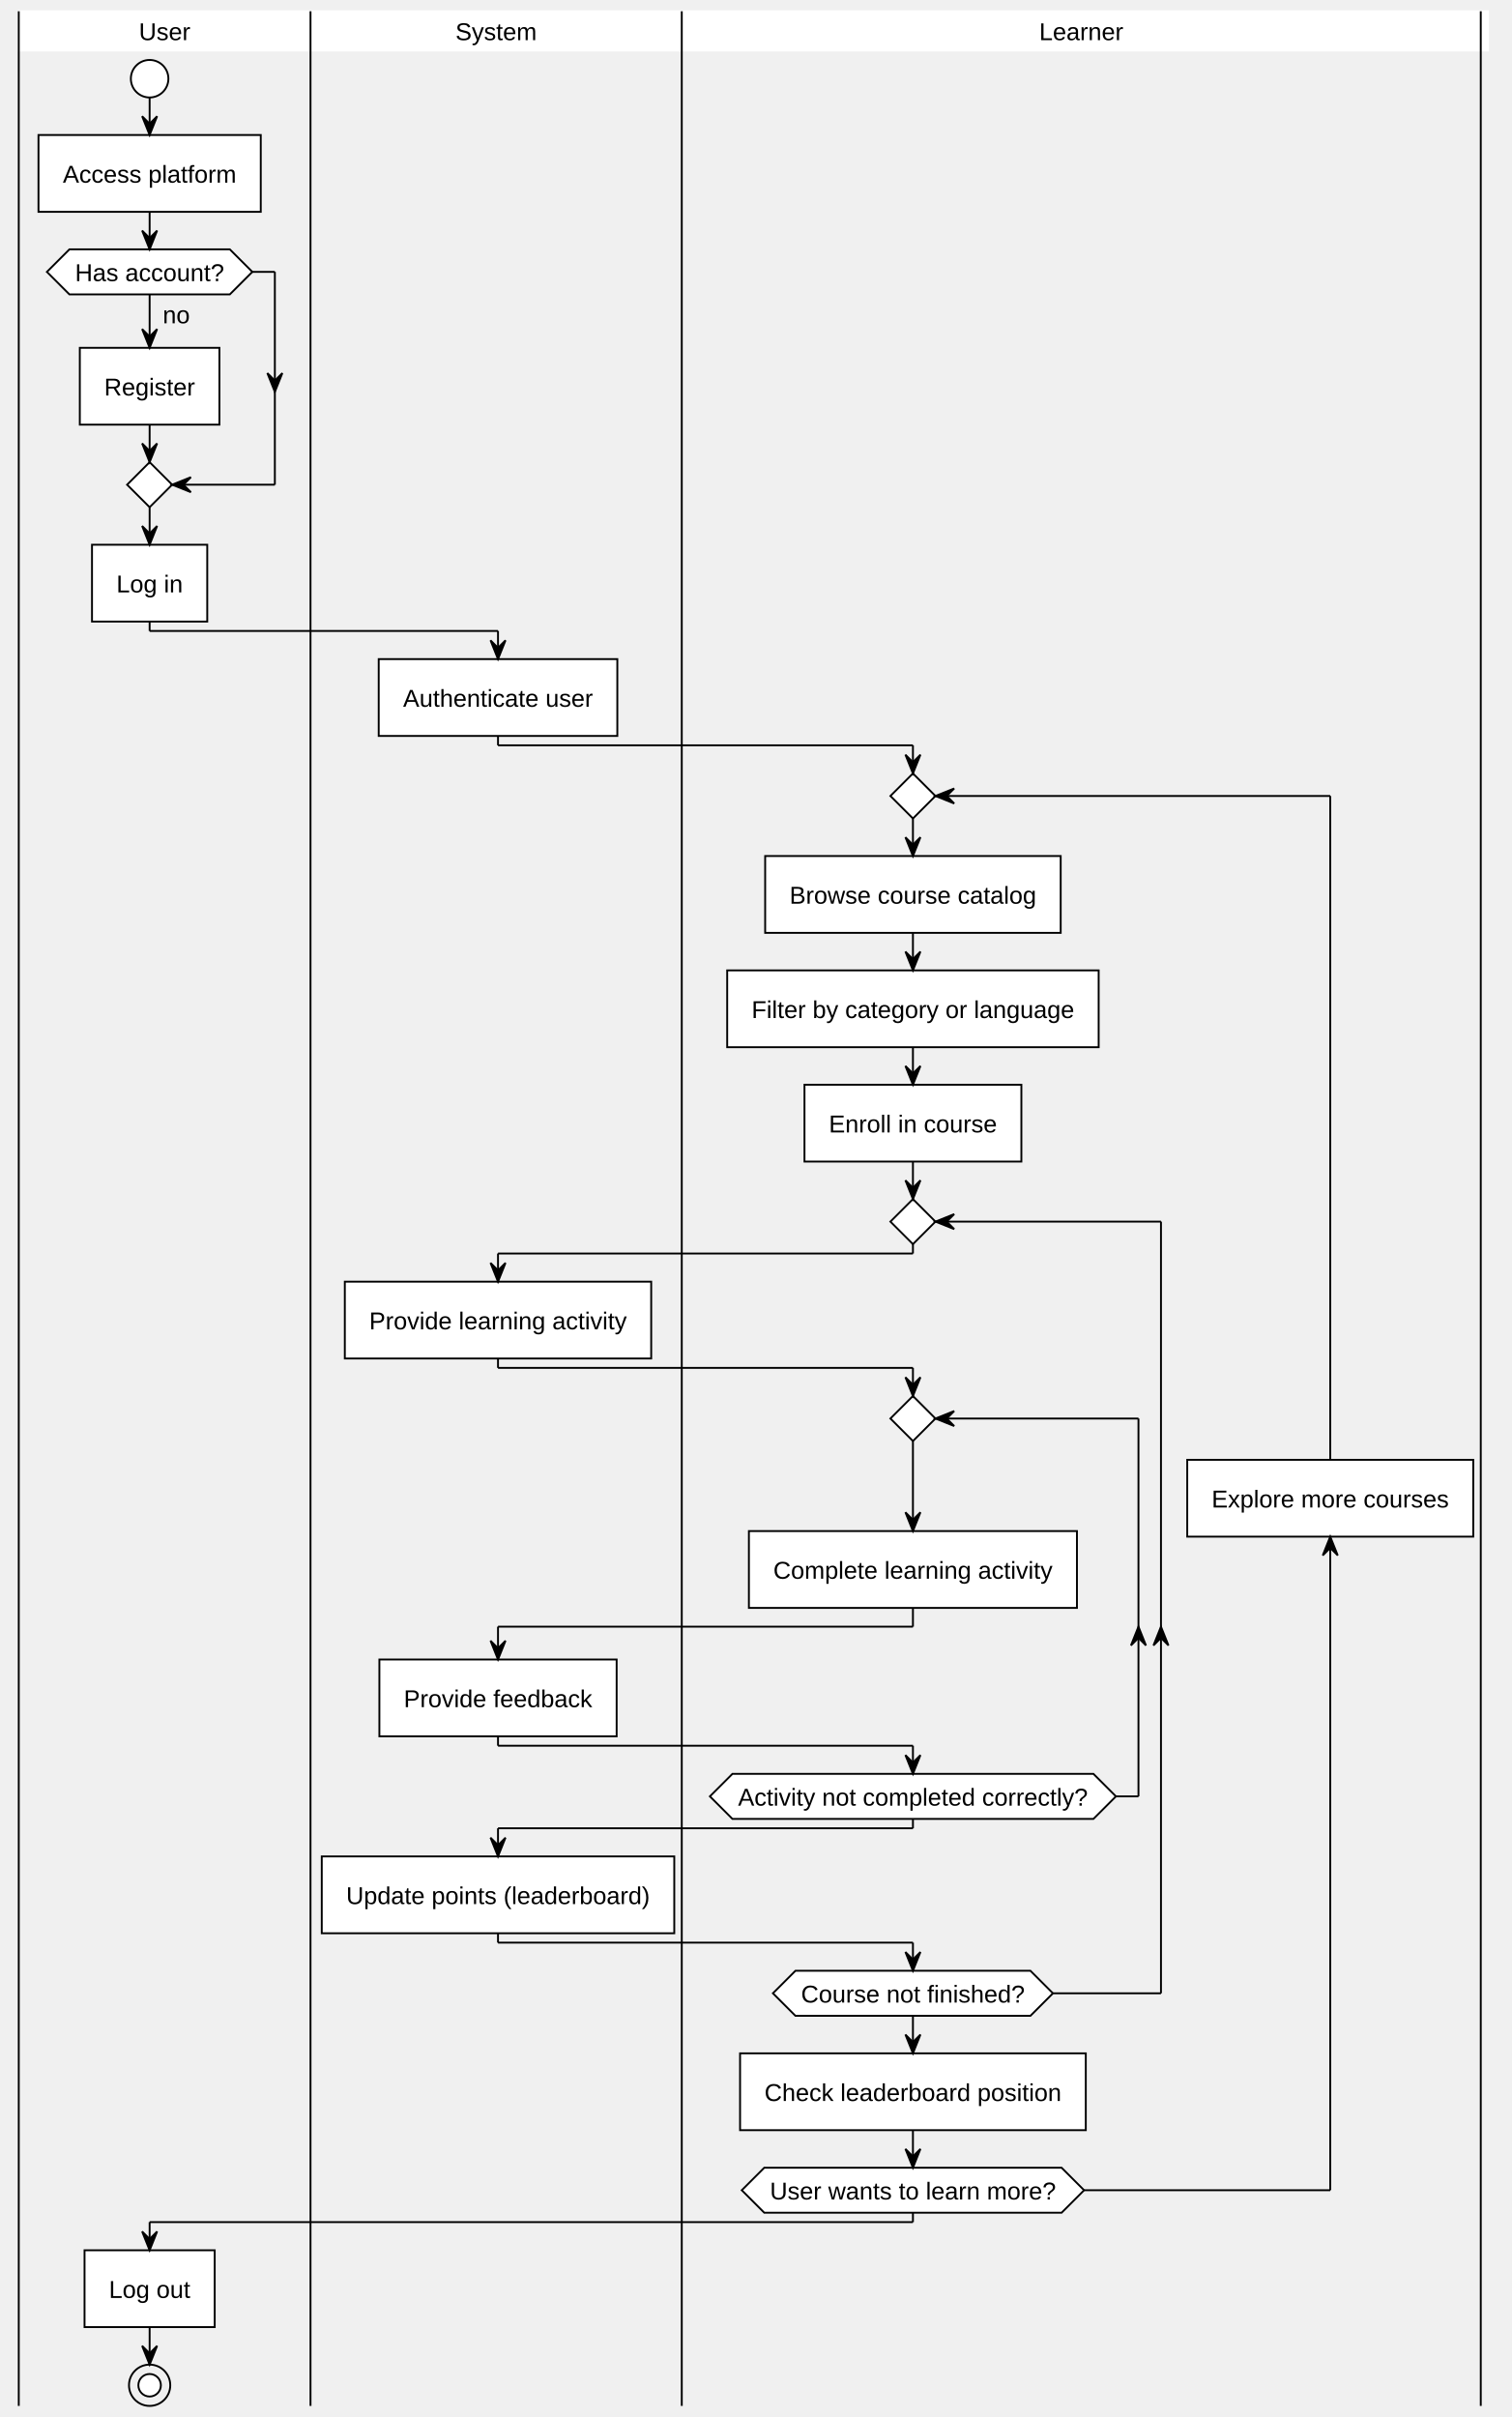
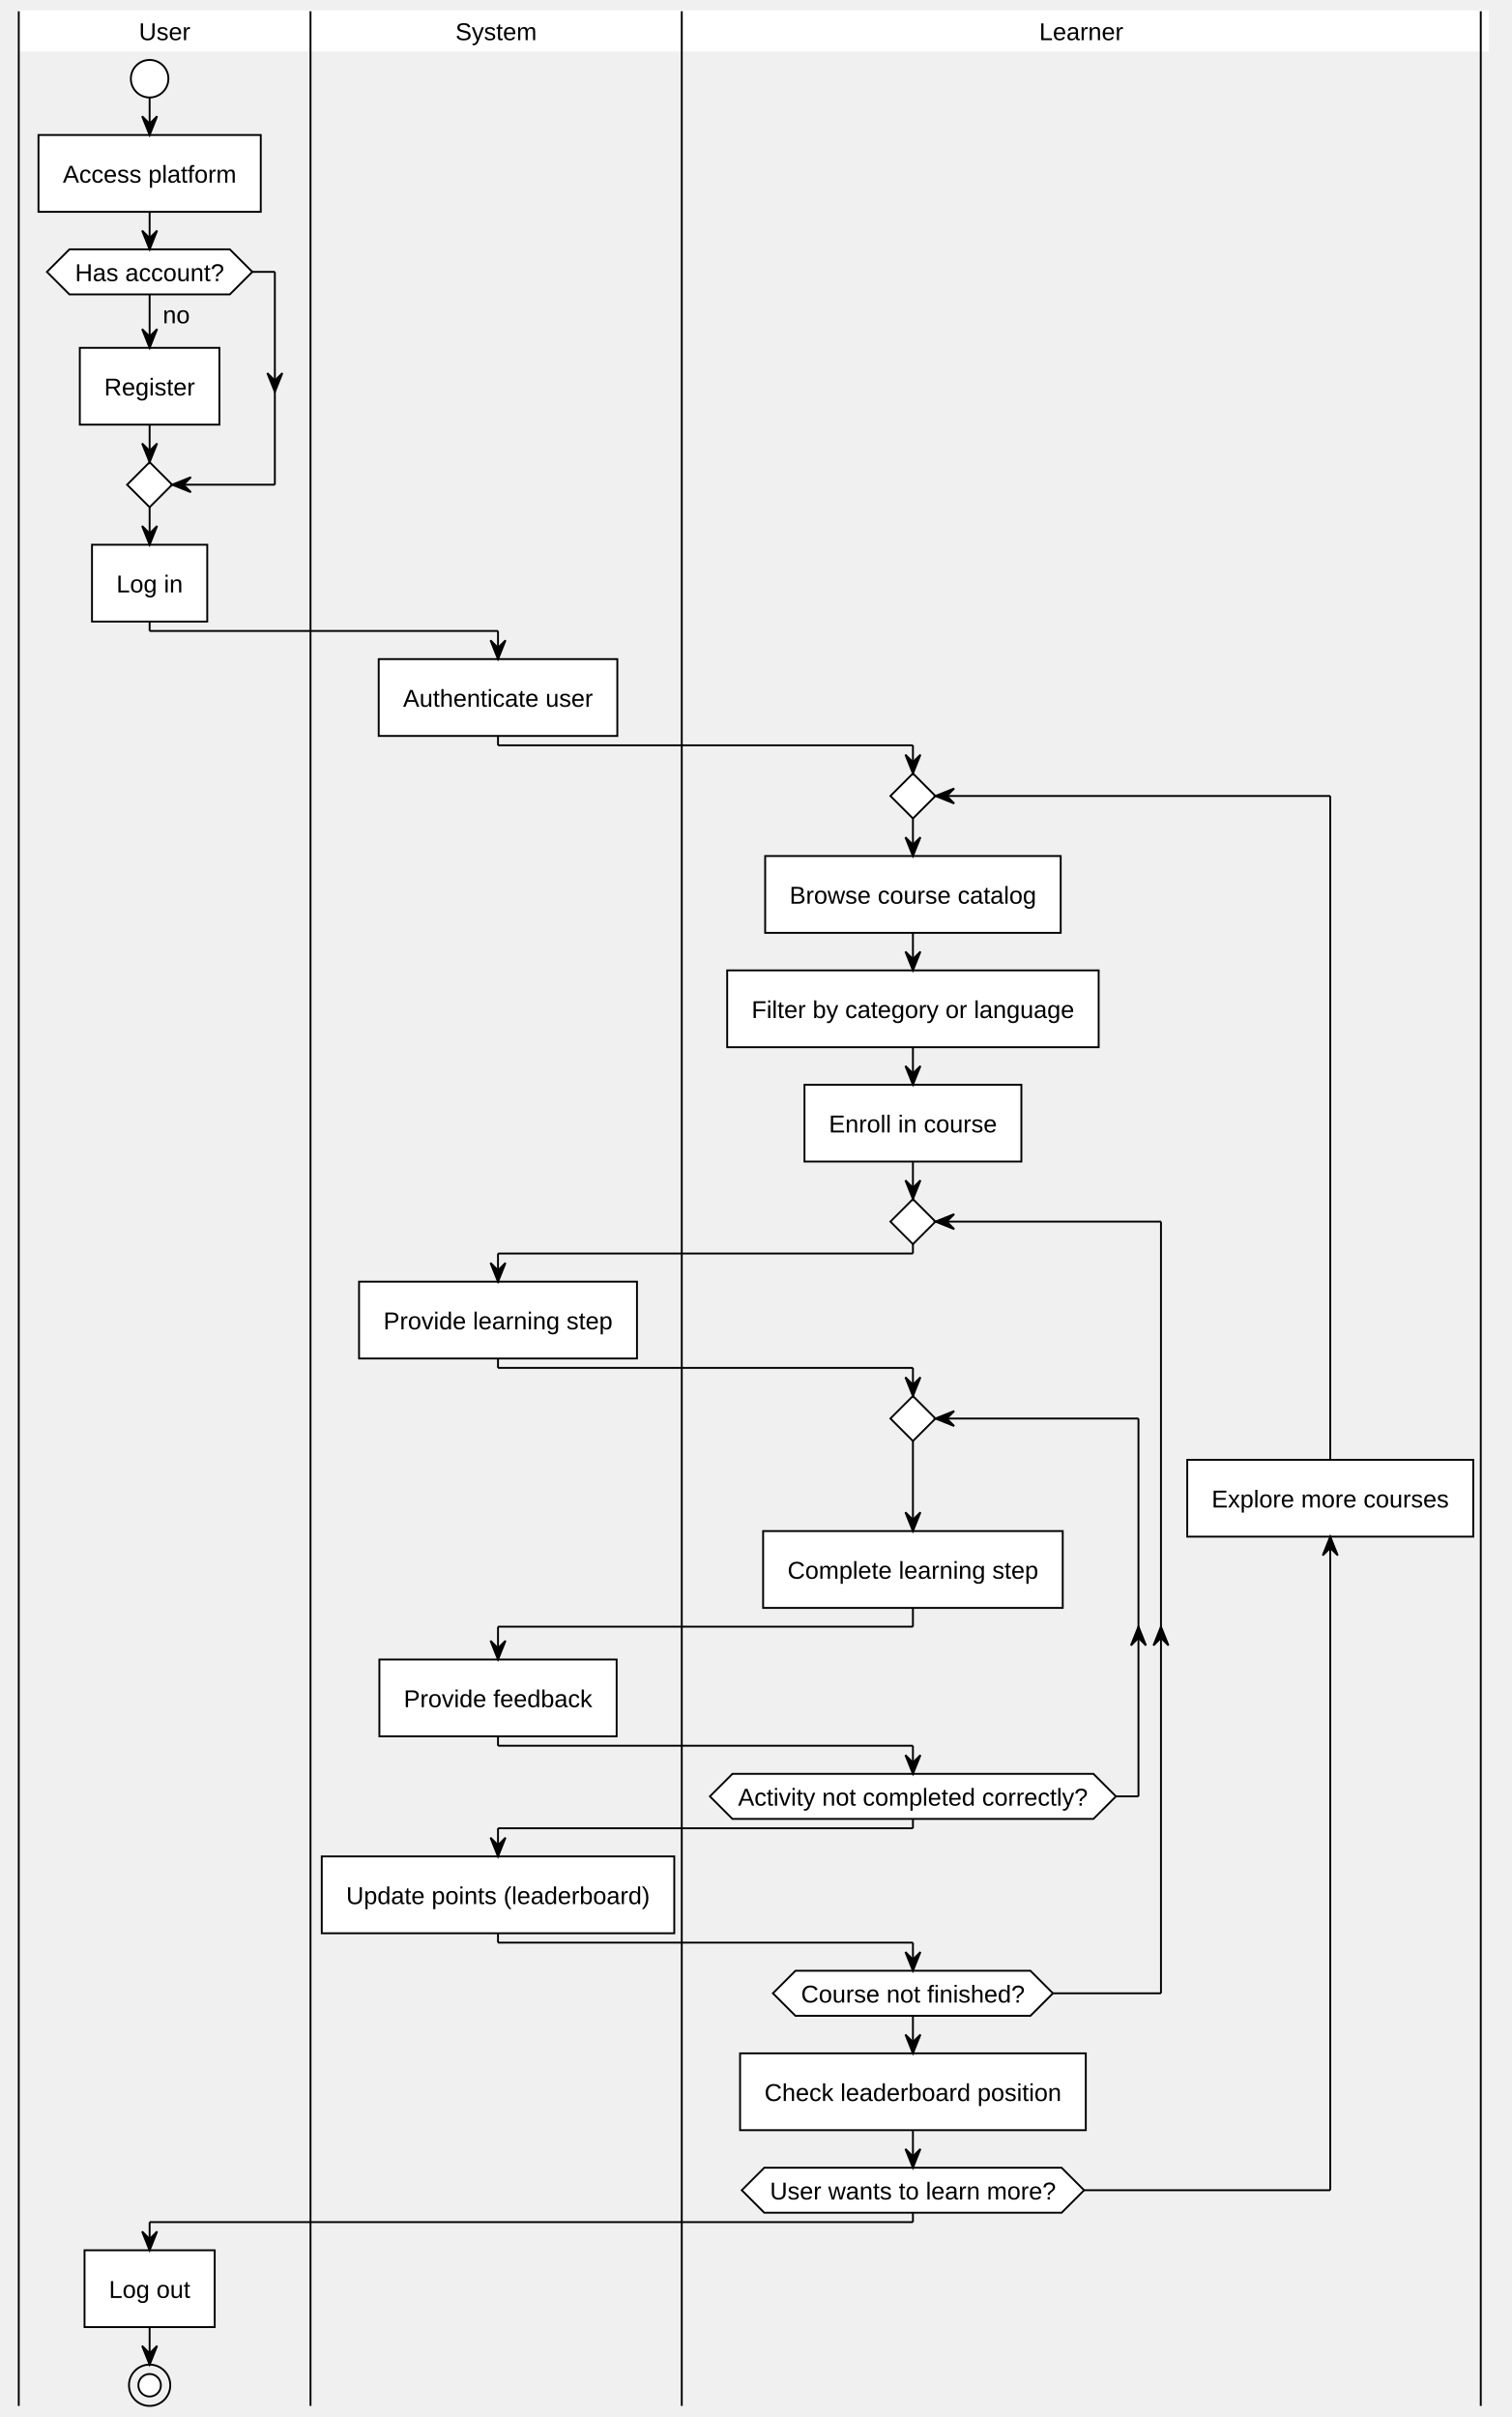
<svg xmlns="http://www.w3.org/2000/svg" contentStyleType="text/css" data-diagram-type="ACTIVITY" height="1476.979px" preserveAspectRatio="none" style="width:923px;height:1476px;background:#FFFFFF;" version="1.1" viewBox="0 0 923 1476" width="923.542px" zoomAndPan="magnify">
  <defs />
  <g>
    <rect fill="#FFFFFF" height="24.004" style="stroke:#FFFFFF;stroke-width:1.146;" width="897.21" x="11.458" y="6.875" />
    <ellipse cx="91.376" cy="48.066" fill="#FFFFFF" rx="11.458" ry="11.458" style="stroke:#000000;stroke-width:1.146;" />
    <rect fill="#FFFFFF" height="46.92" style="stroke:#000000;stroke-width:1.146;" width="135.75" x="23.5" y="82.441" />
    <text fill="#000000" font-family="Arial" font-size="14.896" lengthAdjust="spacing" textLength="105.958" x="38.396" y="111.553">Access platform</text>
    <rect fill="#FFFFFF" height="46.92" style="stroke:#000000;stroke-width:1.146;" width="85.258" x="48.746" y="212.405" />
    <text fill="#000000" font-family="Arial" font-size="14.896" lengthAdjust="spacing" textLength="55.467" x="63.642" y="241.517">Register</text>
    <polygon fill="#FFFFFF" points="42.396,152.278,140.355,152.278,154.105,166.028,140.355,179.778,42.396,179.778,28.646,166.028,42.396,152.278" style="stroke:#000000;stroke-width:1.146;" />
    <text fill="#000000" font-family="Arial" font-size="14.896" lengthAdjust="spacing" textLength="16.569" x="99.396" y="197.432">no</text>
    <text fill="#000000" font-family="Arial" font-size="14.896" lengthAdjust="spacing" textLength="91.084" x="45.833" y="171.68">Has account?</text>
    <polygon fill="#FFFFFF" points="91.376,282.242,105.126,295.992,91.376,309.742,77.626,295.992,91.376,282.242" style="stroke:#000000;stroke-width:1.146;" />
    <rect fill="#FFFFFF" height="46.92" style="stroke:#000000;stroke-width:1.146;" width="70.377" x="56.187" y="332.659" />
    <text fill="#000000" font-family="Arial" font-size="14.896" lengthAdjust="spacing" textLength="40.585" x="71.083" y="361.771">Log in</text>
    <rect fill="#FFFFFF" height="46.92" style="stroke:#000000;stroke-width:1.146;" width="79.49" x="51.63" y="1374.178" />
    <text fill="#000000" font-family="Arial" font-size="14.896" lengthAdjust="spacing" textLength="49.699" x="66.526" y="1403.289">Log out</text>
    <ellipse cx="91.376" cy="1456.619" fill="none" rx="12.604" ry="12.604" style="stroke:#000000;stroke-width:1.146;" />
    <ellipse cx="91.376" cy="1456.619" fill="#FFFFFF" rx="6.875" ry="6.875" style="stroke:#000000;stroke-width:1.146;" />
    <line style="stroke:#000000;stroke-width:1.146;" x1="11.458" x2="11.458" y1="6.875" y2="1469.223" />
    <rect fill="#FFFFFF" height="46.92" style="stroke:#000000;stroke-width:1.146;" width="145.722" x="231.279" y="402.496" />
    <text fill="#000000" font-family="Arial" font-size="14.896" lengthAdjust="spacing" textLength="115.93" x="246.174" y="431.608">Authenticate user</text>
-     <rect fill="#FFFFFF" height="46.92" style="stroke:#000000;stroke-width:1.146;" width="187.1" x="210.589" y="782.678" />
-     <text fill="#000000" font-family="Arial" font-size="14.896" lengthAdjust="spacing" textLength="157.308" x="225.485" y="811.789">Provide learning activity</text>
+     <rect fill="#FFFFFF" height="46.92" style="stroke:#000000;stroke-width:1.146;" width="169.731" x="219.274" y="782.678" />
+     <text fill="#000000" font-family="Arial" font-size="14.896" lengthAdjust="spacing" textLength="139.939" x="234.17" y="811.789">Provide learning step</text>
    <rect fill="#FFFFFF" height="46.92" style="stroke:#000000;stroke-width:1.146;" width="144.893" x="231.693" y="1013.416" />
    <text fill="#000000" font-family="Arial" font-size="14.896" lengthAdjust="spacing" textLength="115.101" x="246.589" y="1042.528">Provide feedback</text>
    <rect fill="#FFFFFF" height="46.92" style="stroke:#000000;stroke-width:1.146;" width="215.277" x="196.501" y="1133.67" />
    <text fill="#000000" font-family="Arial" font-size="14.896" lengthAdjust="spacing" textLength="185.485" x="211.397" y="1162.782">Update points (leaderboard)</text>
    <line style="stroke:#000000;stroke-width:1.146;" x1="189.626" x2="189.626" y1="6.875" y2="1469.223" />
    <rect fill="#FFFFFF" height="46.92" style="stroke:#000000;stroke-width:1.146;" width="180.481" x="467.29" y="522.75" />
    <text fill="#000000" font-family="Arial" font-size="14.896" lengthAdjust="spacing" textLength="150.689" x="482.186" y="551.861">Browse course catalog</text>
    <rect fill="#FFFFFF" height="46.92" style="stroke:#000000;stroke-width:1.146;" width="226.856" x="444.103" y="592.587" />
    <text fill="#000000" font-family="Arial" font-size="14.896" lengthAdjust="spacing" textLength="197.064" x="458.999" y="621.698">Filter by category or language</text>
    <rect fill="#FFFFFF" height="46.92" style="stroke:#000000;stroke-width:1.146;" width="132.455" x="491.303" y="662.424" />
    <text fill="#000000" font-family="Arial" font-size="14.896" lengthAdjust="spacing" textLength="102.663" x="506.199" y="691.536">Enroll in course</text>
-     <rect fill="#FFFFFF" height="46.92" style="stroke:#000000;stroke-width:1.146;" width="200.345" x="457.358" y="934.986" />
-     <text fill="#000000" font-family="Arial" font-size="14.896" lengthAdjust="spacing" textLength="170.553" x="472.254" y="964.097">Complete learning activity</text>
+     <rect fill="#FFFFFF" height="46.92" style="stroke:#000000;stroke-width:1.146;" width="182.976" x="466.043" y="934.986" />
+     <text fill="#000000" font-family="Arial" font-size="14.896" lengthAdjust="spacing" textLength="153.184" x="480.939" y="964.097">Complete learning step</text>
    <polygon fill="#FFFFFF" points="557.531,852.515,571.281,866.265,557.531,880.015,543.781,866.265,557.531,852.515" style="stroke:#000000;stroke-width:1.146;" />
    <polygon fill="#FFFFFF" points="447.298,1083.253,667.763,1083.253,681.513,1097.003,667.763,1110.753,447.298,1110.753,433.548,1097.003,447.298,1083.253" style="stroke:#000000;stroke-width:1.146;" />
    <text fill="#000000" font-family="Arial" font-size="14.896" lengthAdjust="spacing" textLength="213.589" x="450.736" y="1102.655">Activity not completed correctly?</text>
    <polygon fill="#FFFFFF" points="557.531,732.261,571.281,746.011,557.531,759.761,543.781,746.011,557.531,732.261" style="stroke:#000000;stroke-width:1.146;" />
    <polygon fill="#FFFFFF" points="485.778,1203.507,629.283,1203.507,643.033,1217.257,629.283,1231.007,485.778,1231.007,472.028,1217.257,485.778,1203.507" style="stroke:#000000;stroke-width:1.146;" />
    <text fill="#000000" font-family="Arial" font-size="14.896" lengthAdjust="spacing" textLength="136.63" x="489.216" y="1222.909">Course not finished?</text>
    <rect fill="#FFFFFF" height="46.92" style="stroke:#000000;stroke-width:1.146;" width="211.138" x="451.962" y="1253.924" />
    <text fill="#000000" font-family="Arial" font-size="14.896" lengthAdjust="spacing" textLength="181.347" x="466.857" y="1283.035">Check leaderboard position</text>
    <polygon fill="#FFFFFF" points="557.531,472.333,571.281,486.083,557.531,499.833,543.781,486.083,557.531,472.333" style="stroke:#000000;stroke-width:1.146;" />
    <polygon fill="#FFFFFF" points="466.751,1323.761,648.31,1323.761,662.06,1337.511,648.31,1351.261,466.751,1351.261,453.001,1337.511,466.751,1323.761" style="stroke:#000000;stroke-width:1.146;" />
    <text fill="#000000" font-family="Arial" font-size="14.896" lengthAdjust="spacing" textLength="174.684" x="470.189" y="1343.162">User wants to learn more?</text>
    <rect fill="#FFFFFF" height="46.92" style="stroke:#000000;stroke-width:1.146;" width="174.67" x="725.055" y="891.473" />
    <text fill="#000000" font-family="Arial" font-size="14.896" lengthAdjust="spacing" textLength="144.878" x="739.95" y="920.585">Explore more courses</text>
    <line style="stroke:#000000;stroke-width:1.146;" x1="416.361" x2="416.361" y1="6.875" y2="1469.223" />
    <line style="stroke:#000000;stroke-width:1.146;" x1="904.308" x2="904.308" y1="6.875" y2="1469.223" />
    <line style="stroke:#000000;stroke-width:1.146;" x1="91.376" x2="91.376" y1="59.525" y2="82.441" />
    <polygon fill="#000000" points="86.792,70.983,91.376,82.441,95.959,70.983,91.376,75.566" style="stroke:#000000;stroke-width:1.146;" />
    <line style="stroke:#000000;stroke-width:1.146;" x1="91.376" x2="91.376" y1="179.778" y2="212.405" />
    <polygon fill="#000000" points="86.792,200.947,91.376,212.405,95.959,200.947,91.376,205.53" style="stroke:#000000;stroke-width:1.146;" />
    <line style="stroke:#000000;stroke-width:1.146;" x1="154.105" x2="167.855" y1="166.028" y2="166.028" />
    <polygon fill="#000000" points="163.272,227.845,167.855,239.303,172.438,227.845,167.855,232.428" style="stroke:#000000;stroke-width:1.146;" />
    <line style="stroke:#000000;stroke-width:1.146;" x1="167.855" x2="167.855" y1="166.028" y2="295.992" />
    <line style="stroke:#000000;stroke-width:1.146;" x1="167.855" x2="105.126" y1="295.992" y2="295.992" />
    <polygon fill="#000000" points="116.584,291.409,105.126,295.992,116.584,300.576,112.001,295.992" style="stroke:#000000;stroke-width:1.146;" />
    <line style="stroke:#000000;stroke-width:1.146;" x1="91.376" x2="91.376" y1="259.326" y2="282.242" />
    <polygon fill="#000000" points="86.792,270.784,91.376,282.242,95.959,270.784,91.376,275.367" style="stroke:#000000;stroke-width:1.146;" />
    <line style="stroke:#000000;stroke-width:1.146;" x1="91.376" x2="91.376" y1="129.362" y2="152.278" />
    <polygon fill="#000000" points="86.792,140.82,91.376,152.278,95.959,140.82,91.376,145.403" style="stroke:#000000;stroke-width:1.146;" />
    <line style="stroke:#000000;stroke-width:1.146;" x1="91.376" x2="91.376" y1="309.742" y2="332.659" />
    <polygon fill="#000000" points="86.792,321.201,91.376,332.659,95.959,321.201,91.376,325.784" style="stroke:#000000;stroke-width:1.146;" />
    <line style="stroke:#000000;stroke-width:1.146;" x1="91.376" x2="91.376" y1="1421.098" y2="1444.015" />
    <polygon fill="#000000" points="86.792,1432.556,91.376,1444.015,95.959,1432.556,91.376,1437.14" style="stroke:#000000;stroke-width:1.146;" />
    <line style="stroke:#000000;stroke-width:1.146;" x1="557.531" x2="557.531" y1="569.67" y2="592.587" />
    <polygon fill="#000000" points="552.947,581.129,557.531,592.587,562.114,581.129,557.531,585.712" style="stroke:#000000;stroke-width:1.146;" />
    <line style="stroke:#000000;stroke-width:1.146;" x1="557.531" x2="557.531" y1="639.507" y2="662.424" />
    <polygon fill="#000000" points="552.947,650.966,557.531,662.424,562.114,650.966,557.531,655.549" style="stroke:#000000;stroke-width:1.146;" />
    <line style="stroke:#000000;stroke-width:1.146;" x1="557.531" x2="557.531" y1="880.015" y2="934.986" />
    <polygon fill="#000000" points="552.947,923.527,557.531,934.986,562.114,923.527,557.531,928.111" style="stroke:#000000;stroke-width:1.146;" />
    <line style="stroke:#000000;stroke-width:1.146;" x1="681.513" x2="695.263" y1="1097.003" y2="1097.003" />
    <polygon fill="#000000" points="690.68,1004.822,695.263,993.364,699.846,1004.822,695.263,1000.239" style="stroke:#000000;stroke-width:1.146;" />
    <line style="stroke:#000000;stroke-width:1.146;" x1="695.263" x2="695.263" y1="866.265" y2="1097.003" />
    <line style="stroke:#000000;stroke-width:1.146;" x1="695.263" x2="571.281" y1="866.265" y2="866.265" />
    <polygon fill="#000000" points="582.739,861.682,571.281,866.265,582.739,870.848,578.156,866.265" style="stroke:#000000;stroke-width:1.146;" />
    <line style="stroke:#000000;stroke-width:1.146;" x1="643.033" x2="709.013" y1="1217.257" y2="1217.257" />
    <polygon fill="#000000" points="704.43,1004.822,709.013,993.364,713.596,1004.822,709.013,1000.239" style="stroke:#000000;stroke-width:1.146;" />
    <line style="stroke:#000000;stroke-width:1.146;" x1="709.013" x2="709.013" y1="746.011" y2="1217.257" />
    <line style="stroke:#000000;stroke-width:1.146;" x1="709.013" x2="571.281" y1="746.011" y2="746.011" />
    <polygon fill="#000000" points="582.739,741.428,571.281,746.011,582.739,750.594,578.156,746.011" style="stroke:#000000;stroke-width:1.146;" />
    <line style="stroke:#000000;stroke-width:1.146;" x1="557.531" x2="557.531" y1="709.344" y2="732.261" />
    <polygon fill="#000000" points="552.947,720.803,557.531,732.261,562.114,720.803,557.531,725.386" style="stroke:#000000;stroke-width:1.146;" />
    <line style="stroke:#000000;stroke-width:1.146;" x1="557.531" x2="557.531" y1="1231.007" y2="1253.924" />
    <polygon fill="#000000" points="552.947,1242.466,557.531,1253.924,562.114,1242.466,557.531,1247.049" style="stroke:#000000;stroke-width:1.146;" />
    <line style="stroke:#000000;stroke-width:1.146;" x1="557.531" x2="557.531" y1="499.833" y2="522.75" />
    <polygon fill="#000000" points="552.947,511.291,557.531,522.75,562.114,511.291,557.531,515.875" style="stroke:#000000;stroke-width:1.146;" />
    <line style="stroke:#000000;stroke-width:1.146;" x1="662.06" x2="812.389" y1="1337.511" y2="1337.511" />
    <line style="stroke:#000000;stroke-width:1.146;" x1="812.389" x2="812.389" y1="938.394" y2="1337.511" />
    <polygon fill="#000000" points="807.806,949.852,812.389,938.394,816.973,949.852,812.389,945.269" style="stroke:#000000;stroke-width:1.146;" />
    <line style="stroke:#000000;stroke-width:1.146;" x1="812.389" x2="812.389" y1="486.083" y2="891.473" />
    <line style="stroke:#000000;stroke-width:1.146;" x1="812.389" x2="571.281" y1="486.083" y2="486.083" />
    <polygon fill="#000000" points="582.739,481.5,571.281,486.083,582.739,490.666,578.156,486.083" style="stroke:#000000;stroke-width:1.146;" />
    <line style="stroke:#000000;stroke-width:1.146;" x1="557.531" x2="557.531" y1="1300.844" y2="1323.761" />
    <polygon fill="#000000" points="552.947,1312.303,557.531,1323.761,562.114,1312.303,557.531,1316.886" style="stroke:#000000;stroke-width:1.146;" />
    <line style="stroke:#000000;stroke-width:1.146;" x1="91.376" x2="91.376" y1="379.579" y2="385.309" />
    <line style="stroke:#000000;stroke-width:1.146;" x1="91.376" x2="304.139" y1="385.309" y2="385.309" />
    <line style="stroke:#000000;stroke-width:1.146;" x1="304.139" x2="304.139" y1="385.309" y2="402.496" />
    <polygon fill="#000000" points="299.556,391.038,304.139,402.496,308.723,391.038,304.139,395.621" style="stroke:#000000;stroke-width:1.146;" />
    <line style="stroke:#000000;stroke-width:1.146;" x1="557.531" x2="557.531" y1="981.906" y2="993.364" />
    <line style="stroke:#000000;stroke-width:1.146;" x1="557.531" x2="304.139" y1="993.364" y2="993.364" />
    <line style="stroke:#000000;stroke-width:1.146;" x1="304.139" x2="304.139" y1="993.364" y2="1013.416" />
    <polygon fill="#000000" points="299.556,1001.958,304.139,1013.416,308.723,1001.958,304.139,1006.541" style="stroke:#000000;stroke-width:1.146;" />
    <line style="stroke:#000000;stroke-width:1.146;" x1="304.139" x2="304.139" y1="1060.337" y2="1066.066" />
    <line style="stroke:#000000;stroke-width:1.146;" x1="304.139" x2="557.531" y1="1066.066" y2="1066.066" />
    <line style="stroke:#000000;stroke-width:1.146;" x1="557.531" x2="557.531" y1="1066.066" y2="1083.253" />
    <polygon fill="#000000" points="552.947,1071.795,557.531,1083.253,562.114,1071.795,557.531,1076.378" style="stroke:#000000;stroke-width:1.146;" />
    <line style="stroke:#000000;stroke-width:1.146;" x1="304.139" x2="304.139" y1="829.598" y2="835.327" />
    <line style="stroke:#000000;stroke-width:1.146;" x1="304.139" x2="557.531" y1="835.327" y2="835.327" />
    <line style="stroke:#000000;stroke-width:1.146;" x1="557.531" x2="557.531" y1="835.327" y2="852.515" />
    <polygon fill="#000000" points="552.947,841.057,557.531,852.515,562.114,841.057,557.531,845.64" style="stroke:#000000;stroke-width:1.146;" />
    <line style="stroke:#000000;stroke-width:1.146;" x1="557.531" x2="557.531" y1="1110.753" y2="1116.483" />
    <line style="stroke:#000000;stroke-width:1.146;" x1="557.531" x2="304.139" y1="1116.483" y2="1116.483" />
    <line style="stroke:#000000;stroke-width:1.146;" x1="304.139" x2="304.139" y1="1116.483" y2="1133.67" />
    <polygon fill="#000000" points="299.556,1122.212,304.139,1133.67,308.723,1122.212,304.139,1126.795" style="stroke:#000000;stroke-width:1.146;" />
    <line style="stroke:#000000;stroke-width:1.146;" x1="557.531" x2="557.531" y1="759.761" y2="765.49" />
    <line style="stroke:#000000;stroke-width:1.146;" x1="557.531" x2="304.139" y1="765.49" y2="765.49" />
    <line style="stroke:#000000;stroke-width:1.146;" x1="304.139" x2="304.139" y1="765.49" y2="782.678" />
    <polygon fill="#000000" points="299.556,771.219,304.139,782.678,308.723,771.219,304.139,775.803" style="stroke:#000000;stroke-width:1.146;" />
    <line style="stroke:#000000;stroke-width:1.146;" x1="304.139" x2="304.139" y1="1180.591" y2="1186.32" />
    <line style="stroke:#000000;stroke-width:1.146;" x1="304.139" x2="557.531" y1="1186.32" y2="1186.32" />
    <line style="stroke:#000000;stroke-width:1.146;" x1="557.531" x2="557.531" y1="1186.32" y2="1203.507" />
    <polygon fill="#000000" points="552.947,1192.049,557.531,1203.507,562.114,1192.049,557.531,1196.632" style="stroke:#000000;stroke-width:1.146;" />
    <line style="stroke:#000000;stroke-width:1.146;" x1="304.139" x2="304.139" y1="449.416" y2="455.146" />
    <line style="stroke:#000000;stroke-width:1.146;" x1="304.139" x2="557.531" y1="455.146" y2="455.146" />
    <line style="stroke:#000000;stroke-width:1.146;" x1="557.531" x2="557.531" y1="455.146" y2="472.333" />
    <polygon fill="#000000" points="552.947,460.875,557.531,472.333,562.114,460.875,557.531,465.458" style="stroke:#000000;stroke-width:1.146;" />
    <line style="stroke:#000000;stroke-width:1.146;" x1="557.531" x2="557.531" y1="1351.261" y2="1356.99" />
    <line style="stroke:#000000;stroke-width:1.146;" x1="557.531" x2="91.376" y1="1356.99" y2="1356.99" />
    <line style="stroke:#000000;stroke-width:1.146;" x1="91.376" x2="91.376" y1="1356.99" y2="1374.178" />
    <polygon fill="#000000" points="86.792,1362.719,91.376,1374.178,95.959,1362.719,91.376,1367.303" style="stroke:#000000;stroke-width:1.146;" />
    <text fill="#000000" font-family="Arial" font-size="14.896" lengthAdjust="spacing" textLength="31.45" x="84.817" y="24.528">User</text>
    <text fill="#000000" font-family="Arial" font-size="14.896" lengthAdjust="spacing" textLength="49.663" x="278.162" y="24.528">System</text>
    <text fill="#000000" font-family="Arial" font-size="14.896" lengthAdjust="spacing" textLength="51.343" x="634.663" y="24.528">Learner</text>
  </g>
</svg>
